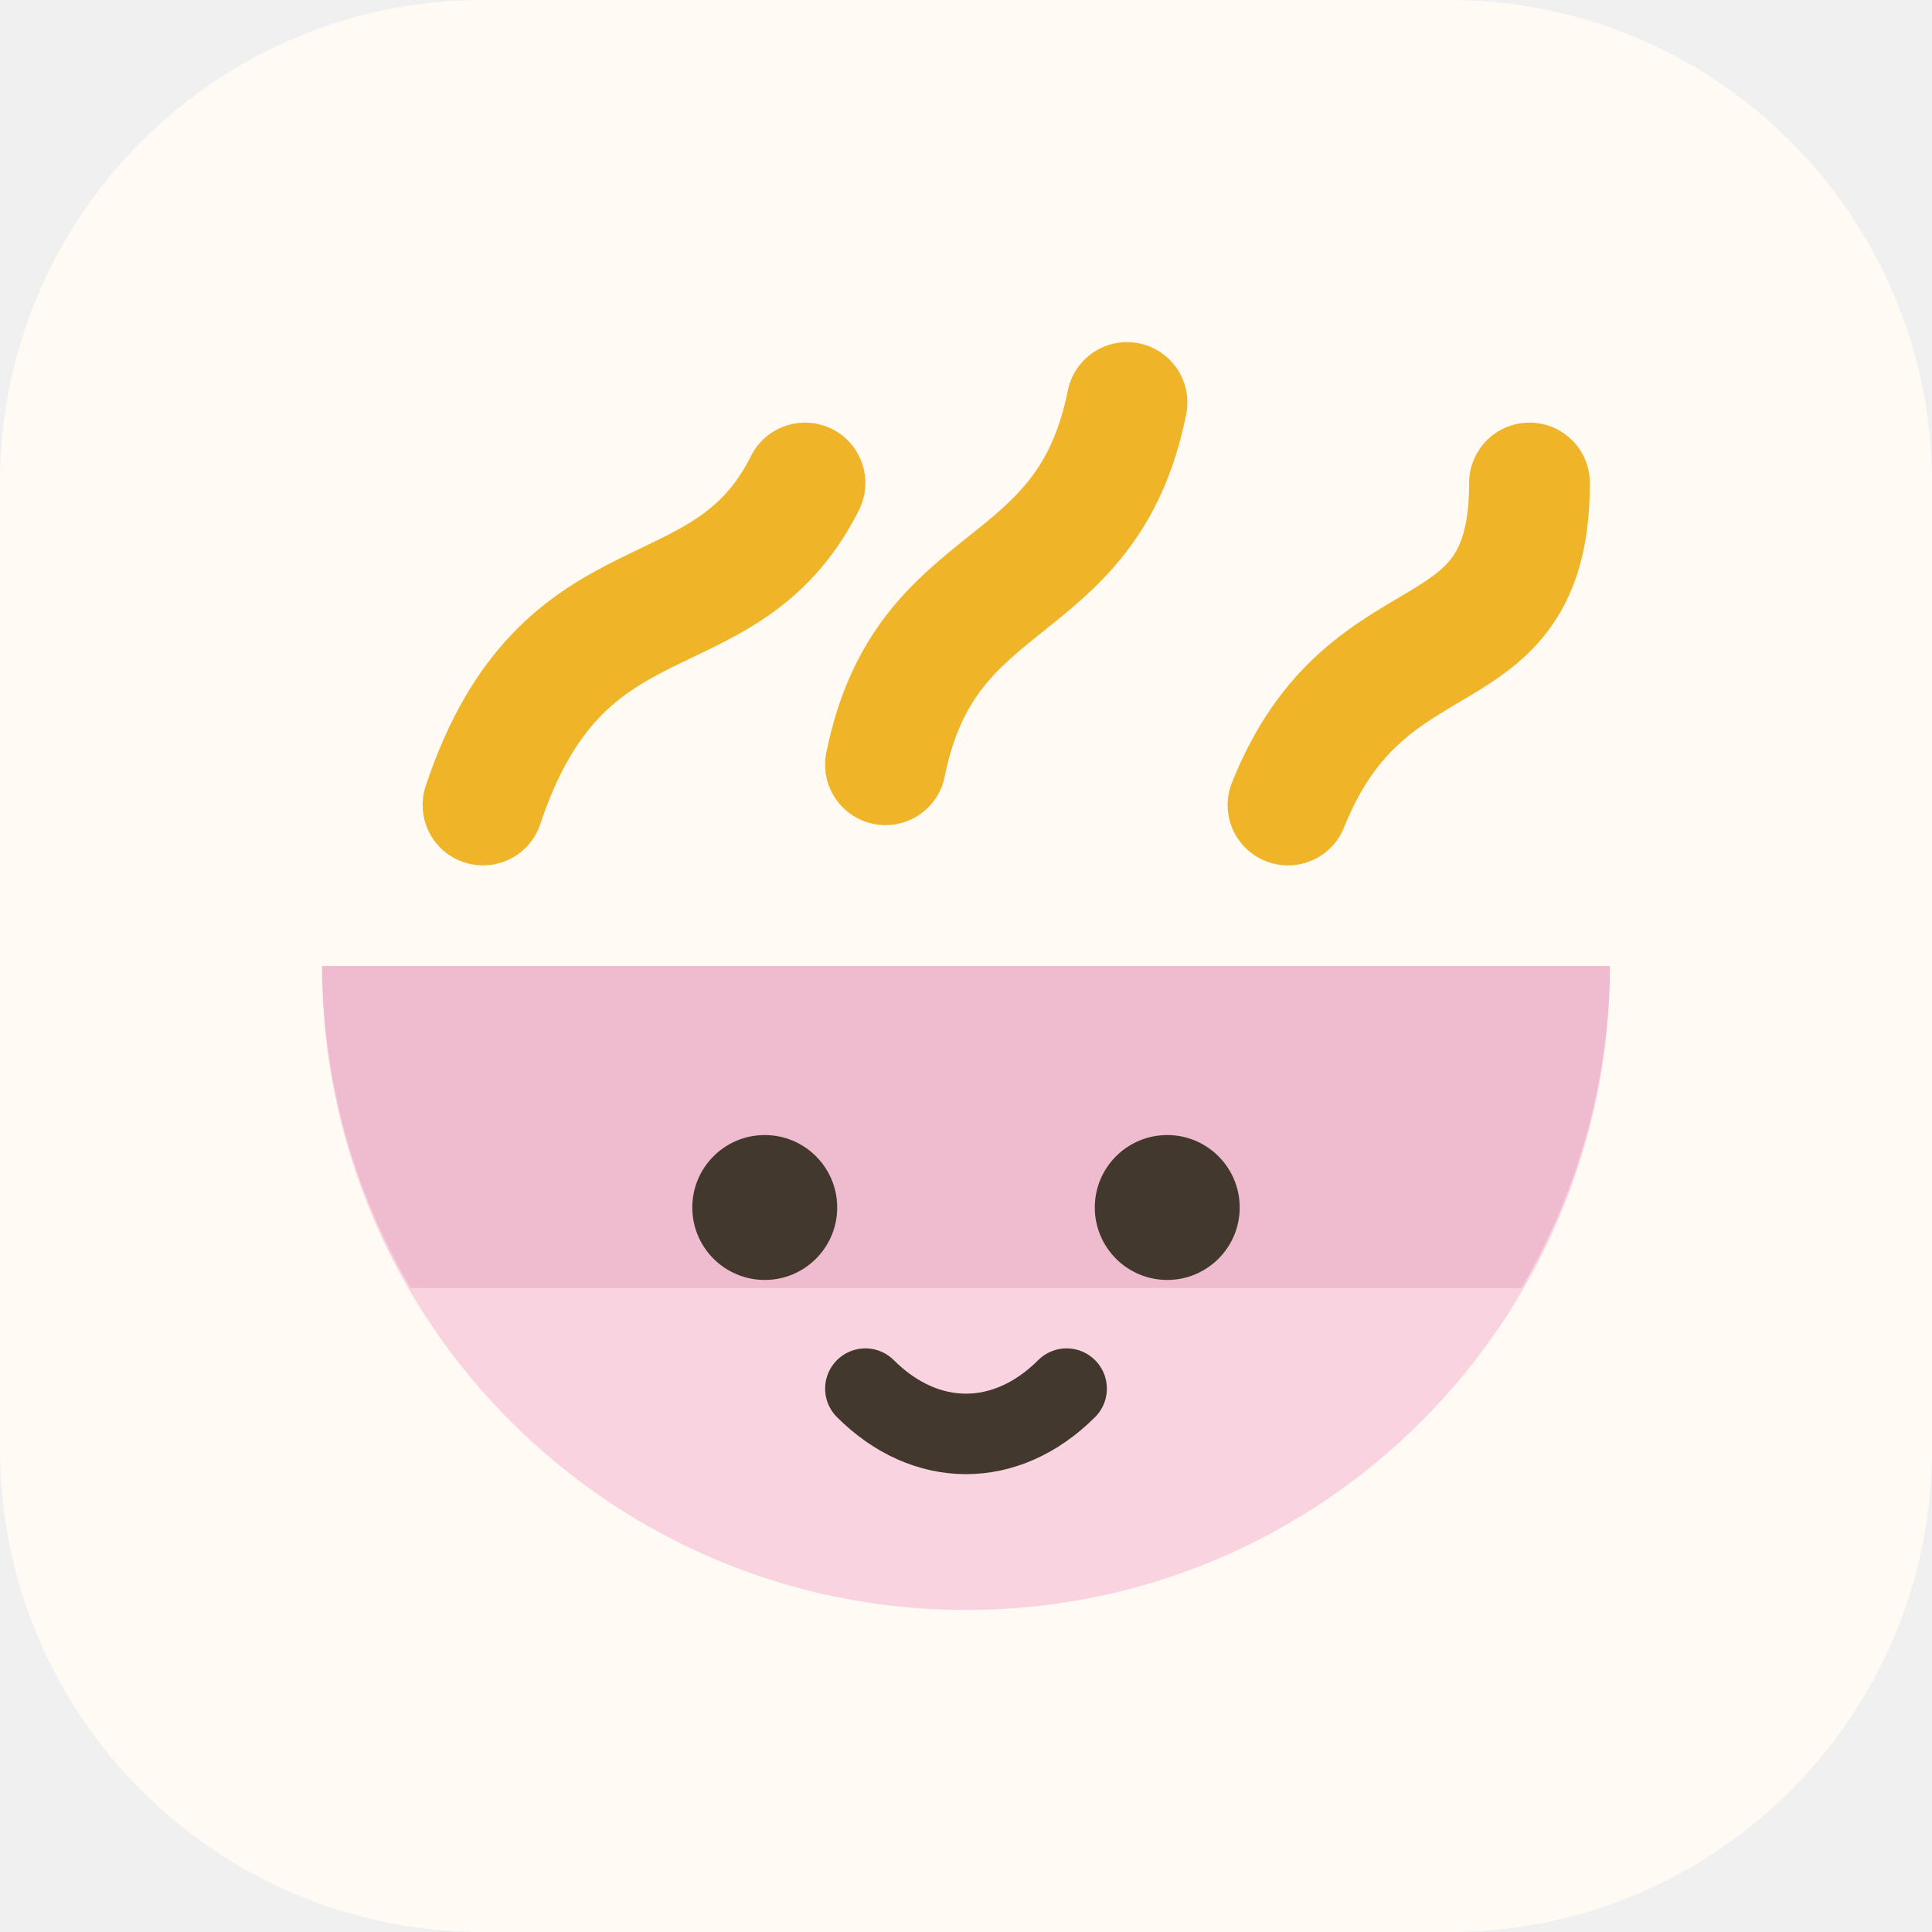
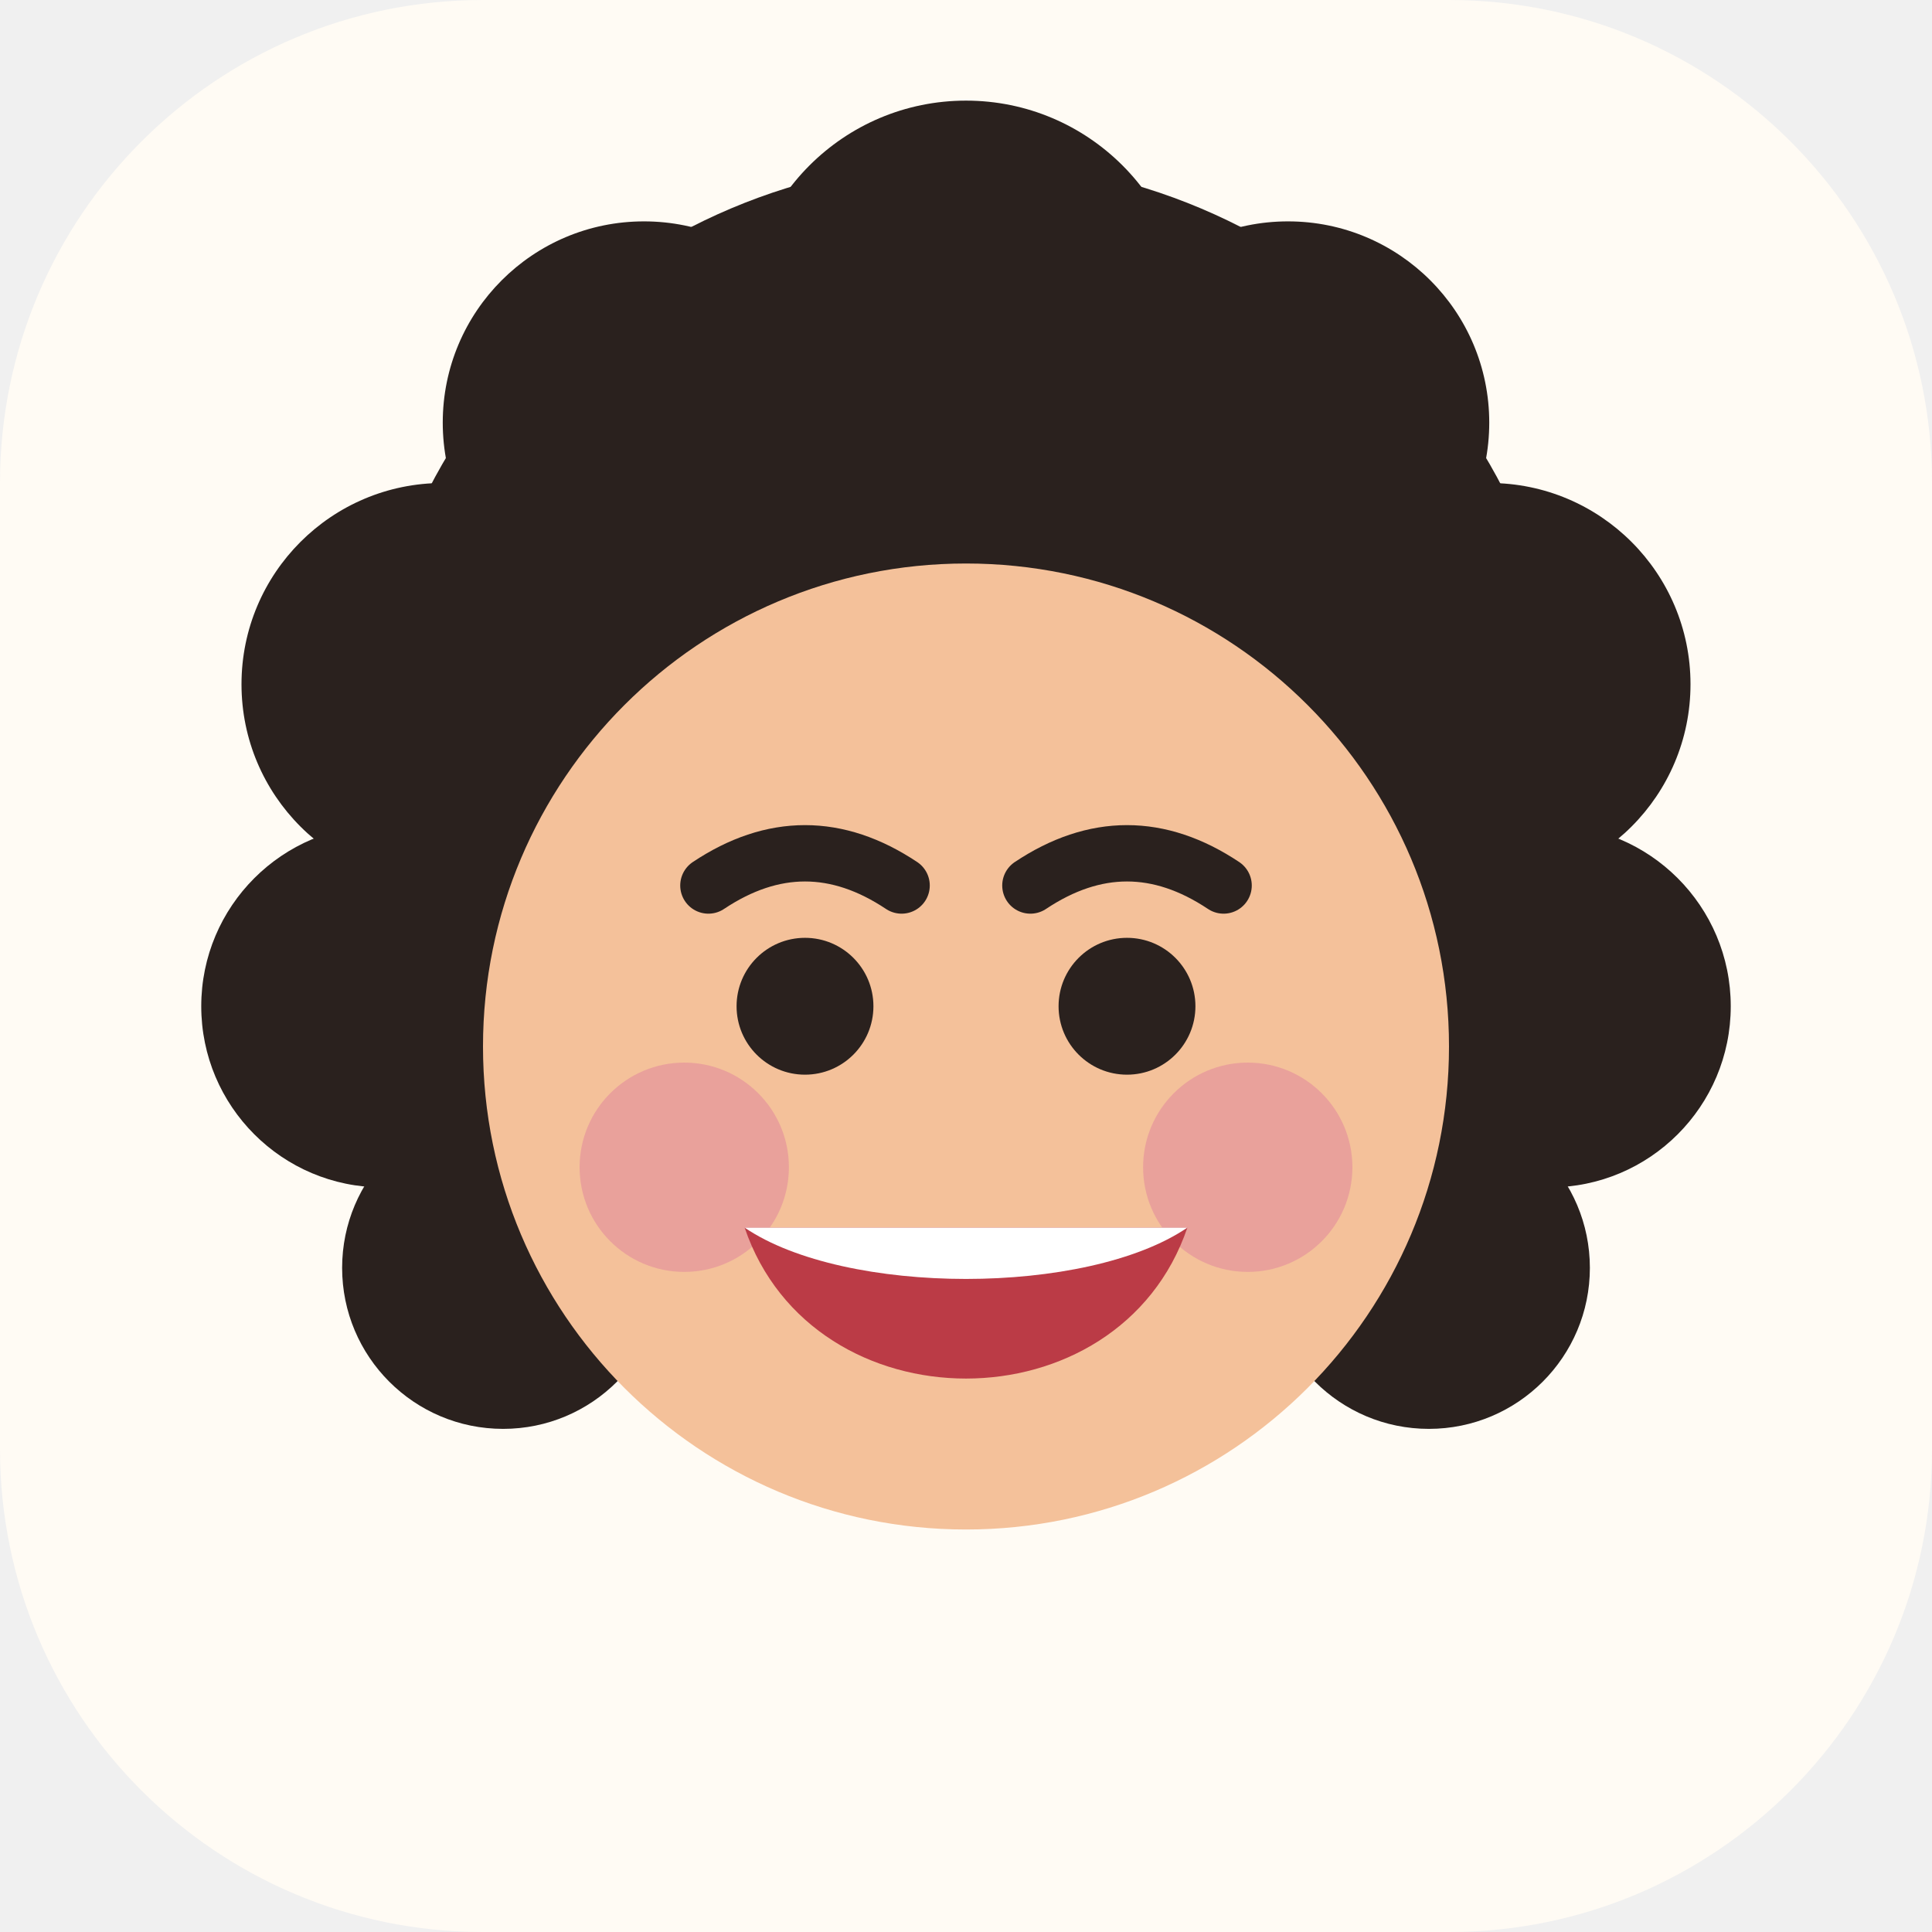
- <svg xmlns="http://www.w3.org/2000/svg" width="240" height="240" viewBox="0 0 48 48" fill="none" role="img" aria-label="The Curvy Noodle Shop logo">
+ <svg xmlns="http://www.w3.org/2000/svg" width="240" height="240" viewBox="0 0 48 48" fill="none" role="img" aria-label="Curvy Noodle logo">
  <rect width="48" height="48" rx="12" fill="#FFFBF4" />
-   <path d="M8 24h32a16 16 0 0 1-32 0Z" fill="#FAD3E0" />
-   <path d="M8 24h32a16 16 0 0 1-2.2 8H10.2A16 16 0 0 1 8 24Z" fill="#B02D63" opacity=".15" />
-   <path d="M12 20c2-6 6-4 8-8M22 19c1-5 5-4 6-9M32 20c2-5 6-3 6-8" stroke="#F0B429" stroke-width="3" stroke-linecap="round" />
-   <circle cx="19" cy="30" r="1.8" fill="#43382E" />
-   <circle cx="29" cy="30" r="1.8" fill="#43382E" />
-   <path d="M21.5 34.5c1.5 1.5 3.5 1.5 5 0" stroke="#43382E" stroke-width="2" stroke-linecap="round" />
+   <g fill="#2a211e">
+     <circle cx="24" cy="19" r="15" />
+     <circle cx="11" cy="17" r="5" />
+     <circle cx="9.5" cy="25" r="4.5" />
+     <circle cx="12.5" cy="31.5" r="4" />
+     <circle cx="37" cy="17" r="5" />
+     <circle cx="38.5" cy="25" r="4.5" />
+     <circle cx="35.5" cy="31.5" r="4" />
+     <circle cx="16" cy="10.5" r="5" />
+     <circle cx="24" cy="8" r="5.5" />
+     <circle cx="32" cy="10.5" r="5" />
+   </g>
+   <circle cx="24" cy="26" r="12" fill="#f4c19a" />
+   <circle cx="17" cy="29" r="2.6" fill="#e89b9b" opacity=".85" />
+   <circle cx="31" cy="29" r="2.6" fill="#e89b9b" opacity=".85" />
+   <path d="M17.6 22q2.4-1.6 4.8 0M25.6 22q2.4-1.6 4.8 0" stroke="#2a211e" stroke-width="1.4" stroke-linecap="round" fill="none" />
+   <circle cx="20" cy="25" r="1.7" fill="#2a211e" />
+   <circle cx="28" cy="25" r="1.7" fill="#2a211e" />
+   <path d="M18.5 30.5 C 20.2 35.5, 27.8 35.5, 29.5 30.5 Z" fill="#bb3b46" />
+   <path d="M18.5 30.5 C 21 32.2, 27 32.2, 29.5 30.5 Z" fill="#fff" />
</svg>
